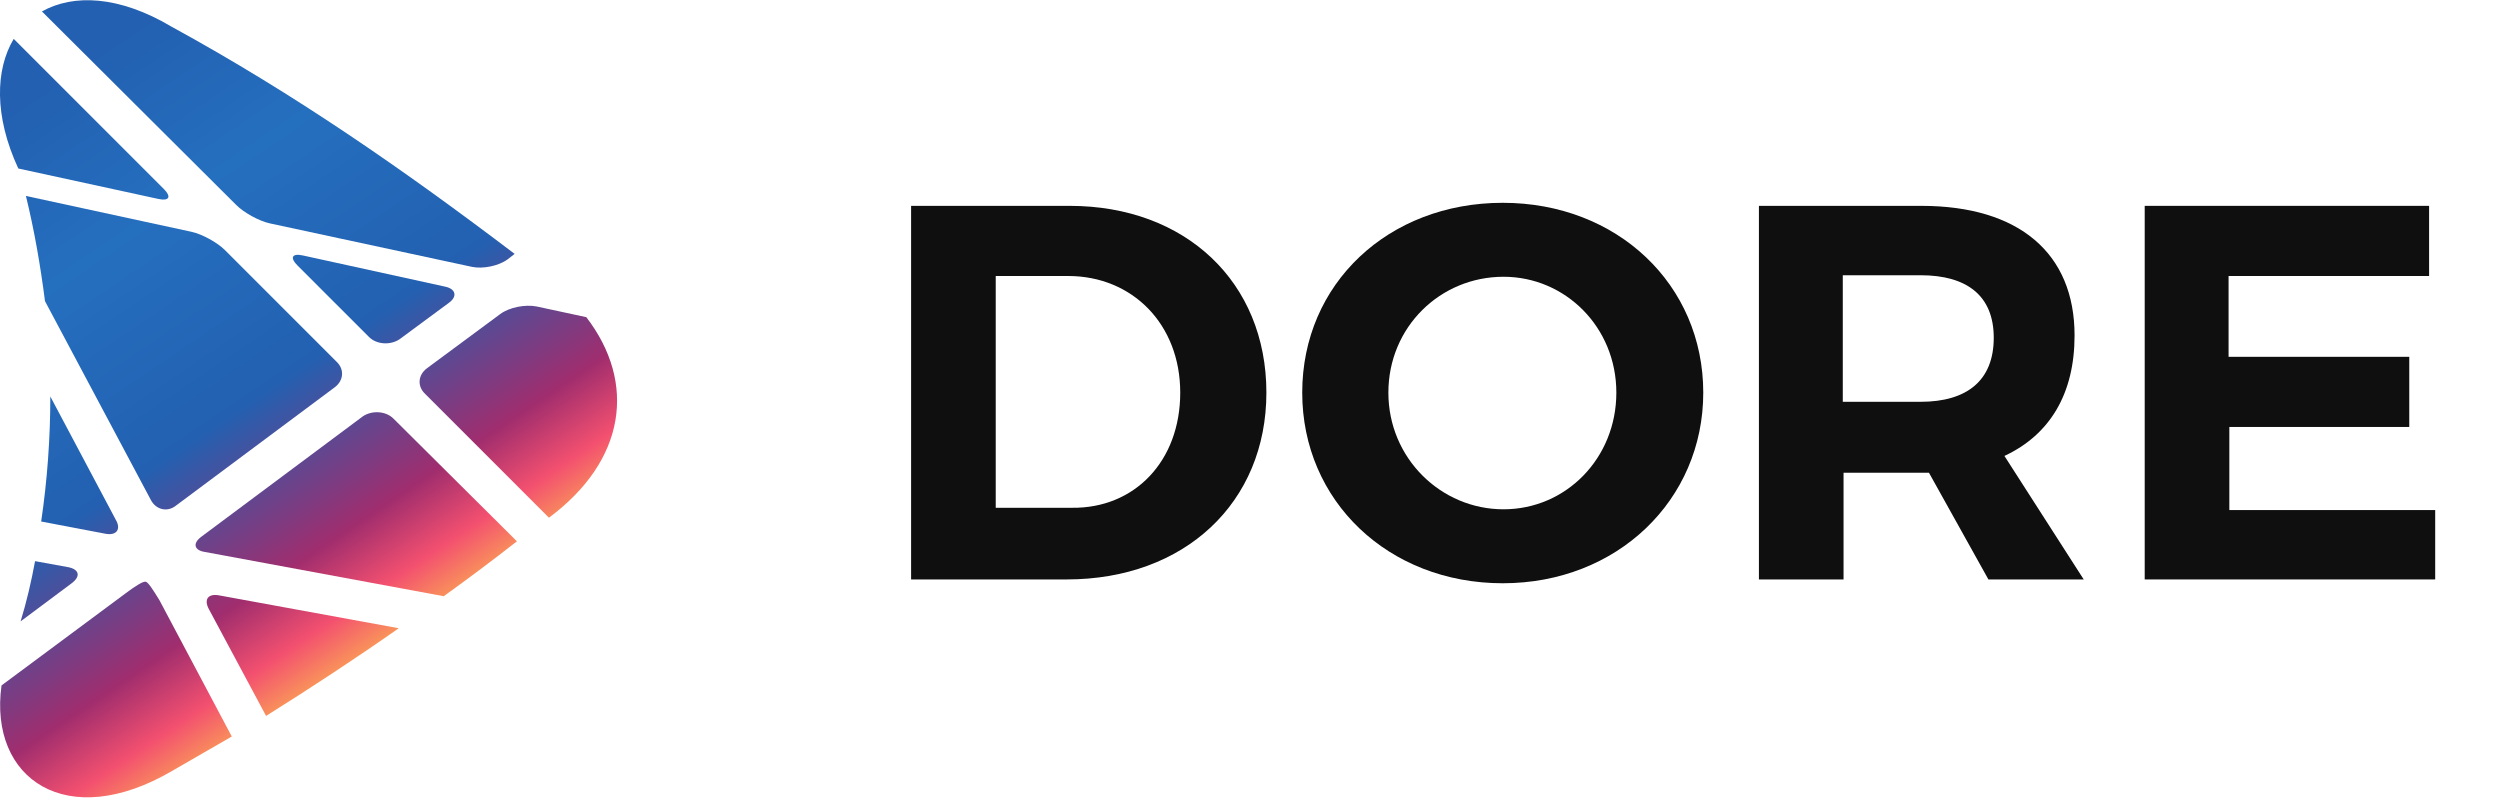
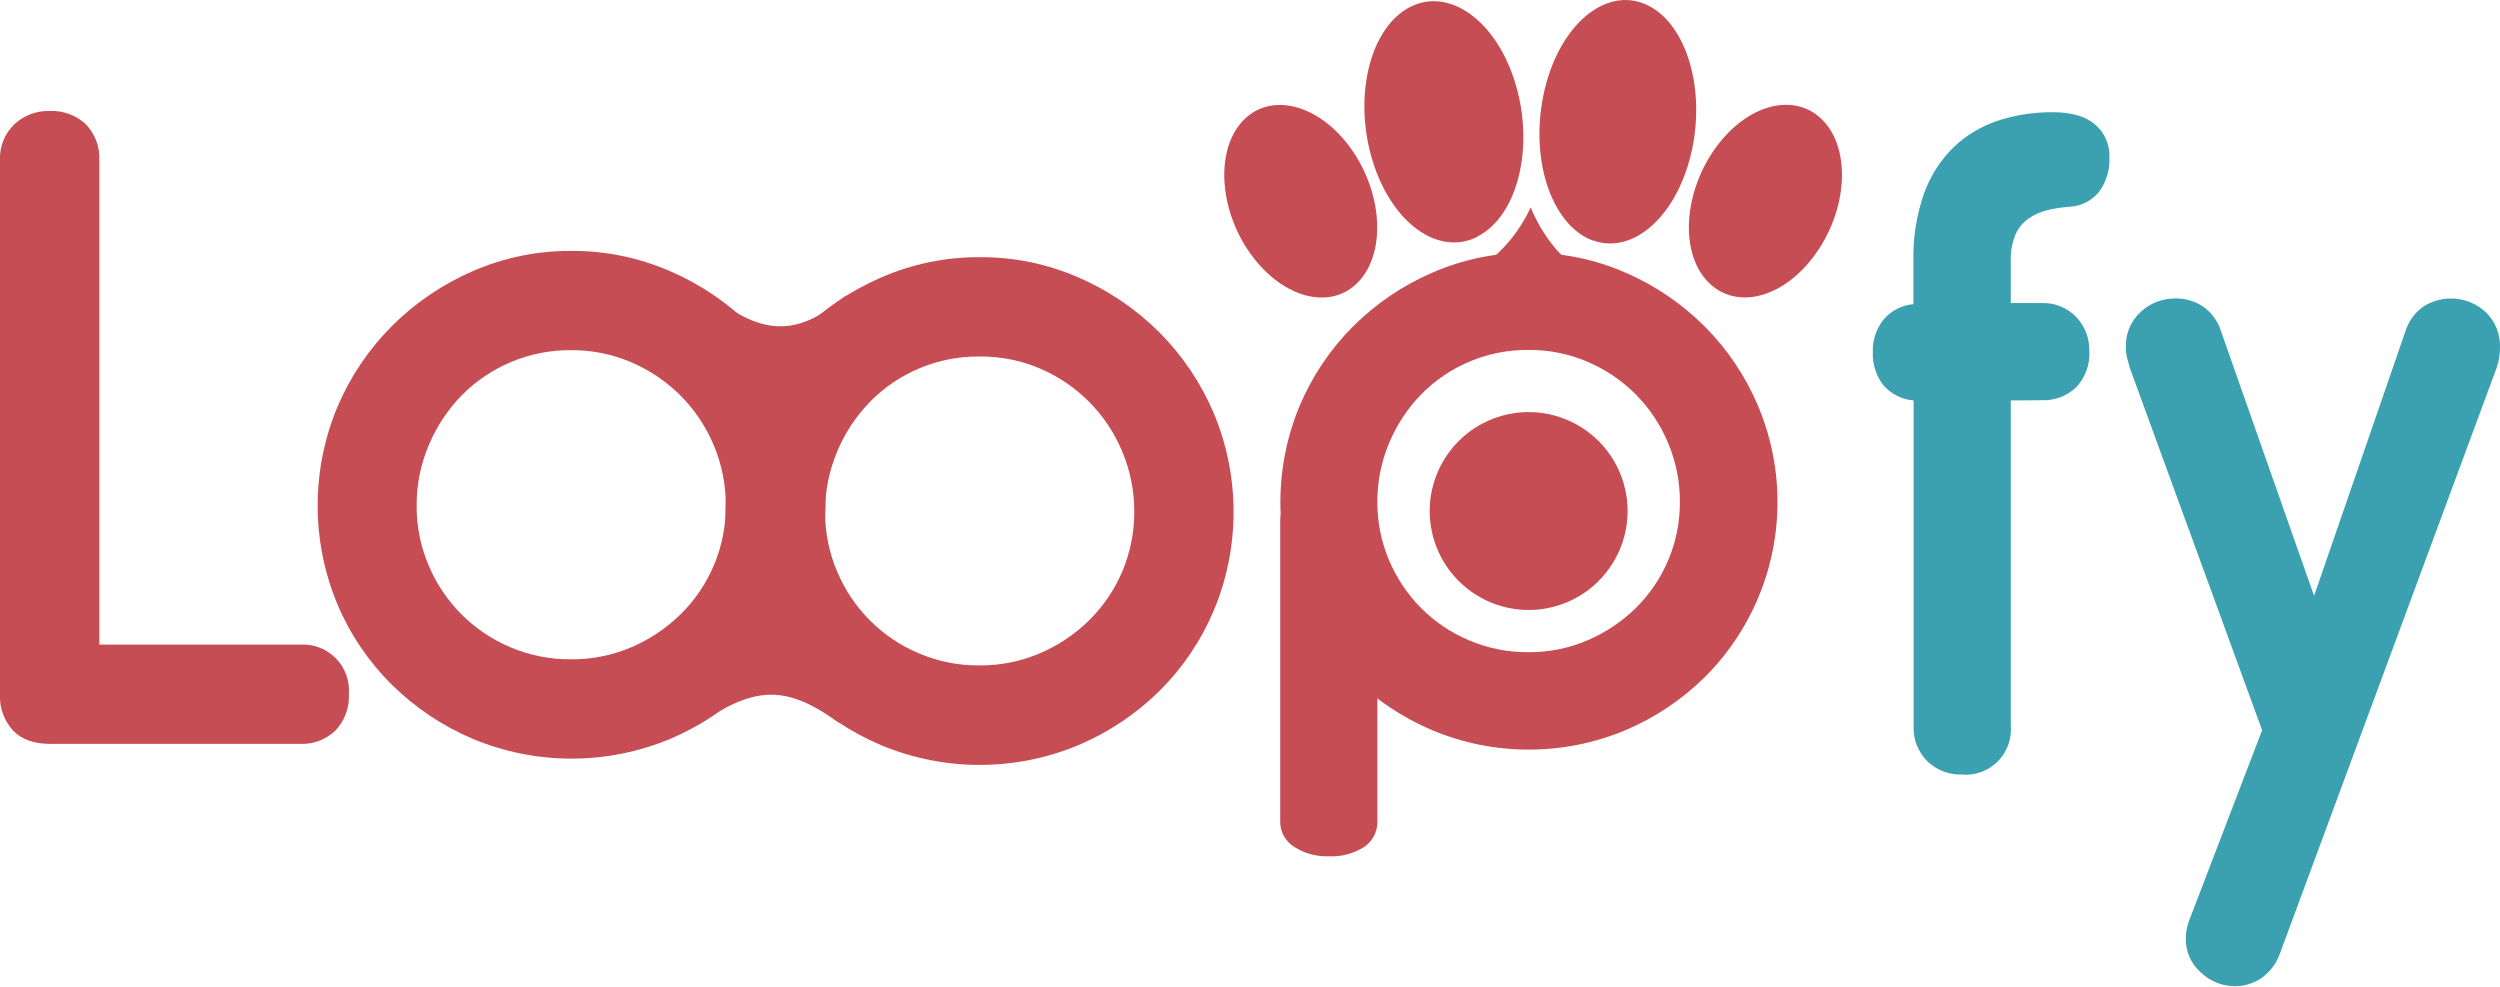
- <svg xmlns="http://www.w3.org/2000/svg" version="1.1" id="Layer_1" x="0px" y="0px" viewBox="0 0 327.9 104.6" style="enable-background:new 0 0 327.9 104.6;" xml:space="preserve">
-   <style type="text/css">
- 	.st0{fill:url(#SVGID_1_);}
- 	.st1{fill:url(#SVGID_2_);}
- 	.st2{fill:url(#SVGID_3_);}
- 	.st3{fill:url(#SVGID_4_);}
- 	.st4{fill:url(#SVGID_5_);}
- 	.st5{fill:url(#SVGID_6_);}
- 	.st6{fill:url(#SVGID_7_);}
- 	.st7{fill:url(#SVGID_8_);}
- 	.st8{fill:url(#SVGID_9_);}
- 	.st9{fill:url(#SVGID_10_);}
- 	.st10{fill:#0F0F0F;}
- </style>
-   <g>
-     <linearGradient id="SVGID_1_" gradientUnits="userSpaceOnUse" x1="-3.744" y1="18.065" x2="45.304" y2="90.782">
-       <stop offset="0" style="stop-color:#2360B1" />
-       <stop offset="0.25" style="stop-color:#256FBF" />
-       <stop offset="0.559" style="stop-color:#2360B1" />
-       <stop offset="0.8" style="stop-color:#A02D6E" />
-       <stop offset="0.9" style="stop-color:#F3506F" />
-       <stop offset="1" style="stop-color:#FCB450" />
-     </linearGradient>
-     <path class="st0" d="M27.4,79.9l7.5,14c5.9-3.7,11.7-7.5,17.4-11.5l-23.5-4.3C27.3,77.8,26.7,78.6,27.4,79.9z" />
-     <linearGradient id="SVGID_2_" gradientUnits="userSpaceOnUse" x1="-26.289" y1="33.272" x2="22.759" y2="105.988">
-       <stop offset="0" style="stop-color:#2360B1" />
-       <stop offset="0.25" style="stop-color:#256FBF" />
-       <stop offset="0.559" style="stop-color:#2360B1" />
-       <stop offset="0.8" style="stop-color:#A02D6E" />
-       <stop offset="0.9" style="stop-color:#F3506F" />
-       <stop offset="1" style="stop-color:#FCB450" />
-     </linearGradient>
-     <path class="st1" d="M19.1,76.3c-0.3-0.1-1.4,0.6-2.6,1.5L0.2,89.9c-1.7,12.3,8.6,19.3,22.4,11.2c2.6-1.5,5.2-3,7.8-4.5l-9.5-17.9   C20.1,77.4,19.4,76.3,19.1,76.3z" />
-     <linearGradient id="SVGID_3_" gradientUnits="userSpaceOnUse" x1="31.156" y1="-5.475" x2="80.204" y2="67.242">
-       <stop offset="0" style="stop-color:#2360B1" />
-       <stop offset="0.25" style="stop-color:#256FBF" />
-       <stop offset="0.559" style="stop-color:#2360B1" />
-       <stop offset="0.8" style="stop-color:#A02D6E" />
-       <stop offset="0.9" style="stop-color:#F3506F" />
-       <stop offset="1" style="stop-color:#FCB450" />
-     </linearGradient>
-     <path class="st2" d="M65.6,41.2l-9.6,7.1c-1.2,0.9-1.3,2.4-0.2,3.4L72,67.9c10.1-7.5,11.5-17.7,4.9-26.3l-6.5-1.4   C68.9,39.9,66.8,40.3,65.6,41.2z" />
-     <linearGradient id="SVGID_4_" gradientUnits="userSpaceOnUse" x1="6.218" y1="11.346" x2="55.266" y2="84.062">
-       <stop offset="0" style="stop-color:#2360B1" />
-       <stop offset="0.25" style="stop-color:#256FBF" />
-       <stop offset="0.559" style="stop-color:#2360B1" />
-       <stop offset="0.8" style="stop-color:#A02D6E" />
-       <stop offset="0.9" style="stop-color:#F3506F" />
-       <stop offset="1" style="stop-color:#FCB450" />
-     </linearGradient>
-     <path class="st3" d="M51.6,54.9c-1-1-2.8-1.1-4-0.3L26.4,70.4c-1.2,0.9-0.9,1.8,0.5,2l31.3,5.8c3.2-2.3,6.4-4.7,9.6-7.2L51.6,54.9z   " />
-     <linearGradient id="SVGID_5_" gradientUnits="userSpaceOnUse" x1="24.063" y1="-0.691" x2="73.111" y2="72.026">
-       <stop offset="0" style="stop-color:#2360B1" />
-       <stop offset="0.25" style="stop-color:#256FBF" />
-       <stop offset="0.559" style="stop-color:#2360B1" />
-       <stop offset="0.8" style="stop-color:#A02D6E" />
-       <stop offset="0.9" style="stop-color:#F3506F" />
-       <stop offset="1" style="stop-color:#FCB450" />
-     </linearGradient>
-     <path class="st4" d="M58.4,37.6l-18.7-4.1c-1.4-0.3-1.7,0.3-0.7,1.3l9.4,9.4c1,1,2.8,1.1,4,0.3l6.5-4.8   C60,38.9,59.8,37.9,58.4,37.6z" />
-     <linearGradient id="SVGID_6_" gradientUnits="userSpaceOnUse" x1="4.578" y1="12.452" x2="53.626" y2="85.168">
-       <stop offset="0" style="stop-color:#2360B1" />
-       <stop offset="0.25" style="stop-color:#256FBF" />
-       <stop offset="0.559" style="stop-color:#2360B1" />
-       <stop offset="0.8" style="stop-color:#A02D6E" />
-       <stop offset="0.9" style="stop-color:#F3506F" />
-       <stop offset="1" style="stop-color:#FCB450" />
-     </linearGradient>
-     <path class="st5" d="M21.5,24.8L1.8,5.1c-2.4,4-2.6,10.1,0.6,17l18.4,4C22.2,26.4,22.5,25.8,21.5,24.8z" />
-     <linearGradient id="SVGID_7_" gradientUnits="userSpaceOnUse" x1="-16.565" y1="26.713" x2="32.483" y2="99.43">
-       <stop offset="0" style="stop-color:#2360B1" />
-       <stop offset="0.25" style="stop-color:#256FBF" />
-       <stop offset="0.559" style="stop-color:#2360B1" />
-       <stop offset="0.8" style="stop-color:#A02D6E" />
-       <stop offset="0.9" style="stop-color:#F3506F" />
-       <stop offset="1" style="stop-color:#FCB450" />
-     </linearGradient>
-     <path class="st6" d="M15.2,68.2L6.6,52c0,5.5-0.4,11-1.2,16.4l8.4,1.6C15.3,70.3,15.9,69.4,15.2,68.2z" />
-     <linearGradient id="SVGID_8_" gradientUnits="userSpaceOnUse" x1="24.221" y1="-0.797" x2="73.268" y2="71.919">
-       <stop offset="0" style="stop-color:#2360B1" />
-       <stop offset="0.25" style="stop-color:#256FBF" />
-       <stop offset="0.559" style="stop-color:#2360B1" />
-       <stop offset="0.8" style="stop-color:#A02D6E" />
-       <stop offset="0.9" style="stop-color:#F3506F" />
-       <stop offset="1" style="stop-color:#FCB450" />
-     </linearGradient>
-     <path class="st7" d="M35.4,29.3L61.9,35c1.4,0.3,3.5-0.1,4.7-1l0.9-0.7C53,22.3,38.6,12.3,22.5,3.5c-6.9-4.1-12.9-4.3-17-2L31,26.9   C32,27.9,34,29,35.4,29.3z" />
-     <linearGradient id="SVGID_9_" gradientUnits="userSpaceOnUse" x1="-24.666" y1="32.177" x2="24.382" y2="104.894">
-       <stop offset="0" style="stop-color:#2360B1" />
-       <stop offset="0.25" style="stop-color:#256FBF" />
-       <stop offset="0.559" style="stop-color:#2360B1" />
-       <stop offset="0.8" style="stop-color:#A02D6E" />
-       <stop offset="0.9" style="stop-color:#F3506F" />
-       <stop offset="1" style="stop-color:#FCB450" />
-     </linearGradient>
-     <path class="st8" d="M9,74.4l-4.4-0.8c-0.5,2.7-1.1,5.3-1.9,7.9l6.7-5C10.6,75.6,10.4,74.7,9,74.4z" />
-     <linearGradient id="SVGID_10_" gradientUnits="userSpaceOnUse" x1="2.979" y1="13.53" x2="52.027" y2="86.247">
-       <stop offset="0" style="stop-color:#2360B1" />
-       <stop offset="0.25" style="stop-color:#256FBF" />
-       <stop offset="0.559" style="stop-color:#2360B1" />
-       <stop offset="0.8" style="stop-color:#A02D6E" />
-       <stop offset="0.9" style="stop-color:#F3506F" />
-       <stop offset="1" style="stop-color:#FCB450" />
-     </linearGradient>
-     <path class="st9" d="M19.8,65.6c0.7,1.3,2.2,1.6,3.3,0.7l20.8-15.5c1.2-0.9,1.3-2.4,0.2-3.4L29.5,32.8c-1-1-3-2.1-4.4-2.4L3.4,25.7   c1.1,4.5,1.9,9.1,2.5,13.8L19.8,65.6z" />
-   </g>
-   <g>
-     <path class="st10" d="M166.1,51.5c0,14.4-10.7,24.5-26.2,24.5h-20.4V27h20.8C155.5,27,166.1,37,166.1,51.5z M154.8,51.5   c0-9-6.3-15.3-14.7-15.3h-9.5v30.4h10C148.8,66.7,154.8,60.5,154.8,51.5z" />
-     <path class="st10" d="M223.4,51.5c0,14.1-11.3,25-26.3,25s-26.3-10.8-26.3-25c0-14.3,11.3-24.9,26.3-24.9S223.4,37.3,223.4,51.5z    M182.1,51.5c0,8.6,6.9,15.3,15.1,15.3c8.2,0,14.8-6.7,14.8-15.3c0-8.6-6.7-15.2-14.8-15.2C188.9,36.3,182.1,42.9,182.1,51.5z" />
-     <path class="st10" d="M260.8,76L253,62h-1h-10.2v14h-11.1V27h21.3c12.8,0,20.1,6.2,20.1,17c0,7.6-3.2,13-9.2,15.8L273.3,76H260.8z    M241.7,52.7h10.2c6.1,0,9.6-2.8,9.6-8.4c0-5.5-3.5-8.2-9.6-8.2h-10.2V52.7z" />
-     <path class="st10" d="M318.6,27v9.2h-26.3v10.6H316v9.2h-23.6v10.9h27V76h-38.1V27H318.6z" />
+ <svg xmlns="http://www.w3.org/2000/svg" viewBox="0 0 446 175.94">
+   <defs>
+     <style>.cls-1{fill:#c64d54;}.cls-2{fill:#3ba1b0;}</style>
+   </defs>
+   <g id="Layer_2" data-name="Layer 2">
+     <g id="Layer_1-2" data-name="Layer 1">
+       <path class="cls-1" d="M272.71,45.09A42.49,42.49,0,0,1,290,48.64a45.76,45.76,0,0,1,14.09,9.57,44.71,44.71,0,0,1,9.5,14.09,44.09,44.09,0,0,1-9.5,48.54A45.34,45.34,0,0,1,290,130.26a44.66,44.66,0,0,1-34.52,0,45.27,45.27,0,0,1-14.1-9.42,43.71,43.71,0,0,1-9.49-14,44.66,44.66,0,0,1,0-34.52,44.68,44.68,0,0,1,9.49-14.09,45.69,45.69,0,0,1,14.1-9.57A42.45,42.45,0,0,1,272.71,45.09Zm0,17.34a26.49,26.49,0,0,0-19.15,7.91A27.87,27.87,0,0,0,247.83,79a26.89,26.89,0,0,0-2.11,10.55A26.3,26.3,0,0,0,247.83,100a27.19,27.19,0,0,0,5.73,8.52,26.88,26.88,0,0,0,8.52,5.72,26.51,26.51,0,0,0,10.63,2.11,26.12,26.12,0,0,0,10.47-2.11,27.93,27.93,0,0,0,8.6-5.72,26.55,26.55,0,0,0,5.8-8.52,26.13,26.13,0,0,0,2.11-10.48A26.72,26.72,0,0,0,297.58,79a27,27,0,0,0-14.4-14.47A26.12,26.12,0,0,0,272.71,62.43Z" />
+       <path class="cls-1" d="M245.72,146.5a5.34,5.34,0,0,1-2.33,4.58,10.81,10.81,0,0,1-6.41,1.68,10.63,10.63,0,0,1-6.1-1.68,5.23,5.23,0,0,1-2.49-4.58V92.89a5.16,5.16,0,0,1,2.49-4.48,10.7,10.7,0,0,1,6.1-1.67,10.89,10.89,0,0,1,6.41,1.67,5.26,5.26,0,0,1,2.33,4.48Z" />
+       <path class="cls-1" d="M289.7,86.38a17.65,17.65,0,1,1-21.78-12.2A17.66,17.66,0,0,1,289.7,86.38ZM242.78,49.79c4.65-5.6,3.62-16.35-2.3-24S226,16.43,221.33,22s-3.62,16.35,2.3,24S238.13,55.39,242.78,49.79ZM323.37,46c5.93-7.67,7-18.42,2.31-24s-13.23-3.92-19.15,3.75-7,18.42-2.31,24S317.45,53.71,323.37,46Zm-59.74-3.83c7.08-3.65,10.12-15.76,6.78-27.07S258.62-2.38,251.54,1.26,241.42,17,244.76,28.33,256.54,45.85,263.63,42.21Zm20.61.73c7.34,2.63,15.25-4.72,17.66-16.43S300.33,3.17,293,.54,277.75,5.25,275.34,17,276.91,40.3,284.24,42.94Z" />
+       <path class="cls-2" d="M358.72,71.44v58a8.06,8.06,0,0,1-8.74,8.74,8.59,8.59,0,0,1-6.11-2.33,8.41,8.41,0,0,1-2.48-6.41v-58A8,8,0,0,1,336,68.73a9.11,9.11,0,0,1-1.89-6A8.7,8.7,0,0,1,336,57.05a7.82,7.82,0,0,1,5.35-2.79V46.57a34.21,34.21,0,0,1,1.88-12,21.81,21.81,0,0,1,5.28-8.29,20.81,20.81,0,0,1,7.91-4.75,31,31,0,0,1,9.8-1.51q5,0,7.54,2.19a7.27,7.27,0,0,1,2.56,5.8,9.71,9.71,0,0,1-1.88,6.26,7.36,7.36,0,0,1-5.36,2.63,24.2,24.2,0,0,0-3.92.61A9.76,9.76,0,0,0,361.89,39a6.83,6.83,0,0,0-2.34,2.86,11.73,11.73,0,0,0-.83,4.82v7.39h5.43a8.19,8.19,0,0,1,6.26,2.49,8.59,8.59,0,0,1,2.33,6.1,8.7,8.7,0,0,1-2.33,6.41,8.46,8.46,0,0,1-6.26,2.33Z" />
+       <path class="cls-2" d="M429.12,59.12a8.4,8.4,0,0,1,3.24-4.45,9.12,9.12,0,0,1,11.08,1A8.32,8.32,0,0,1,446,62a10.53,10.53,0,0,1-.6,3.62L406.81,169.92a9.15,9.15,0,0,1-3.4,4.59,8.43,8.43,0,0,1-4.74,1.43,8.84,8.84,0,0,1-6-2.41,7.9,7.9,0,0,1-2.72-6.18,9.06,9.06,0,0,1,.61-3.16l13-33.92L380,65.75c-.2-.7-.37-1.33-.52-1.88a7.19,7.19,0,0,1-.23-1.89,8.18,8.18,0,0,1,2.64-6.33,9,9,0,0,1,6.26-2.41A8.75,8.75,0,0,1,393,54.67a8.4,8.4,0,0,1,3.24,4.45l16.59,47.18Z" />
+       <path class="cls-1" d="M273.07,37s-3.8,9.09-12.23,12.23c-5.74,2.13,30.49,1,24.46,0C277.23,47.88,273.07,37,273.07,37Z" />
+       <path class="cls-1" d="M17.72,115H53.46a8.21,8.21,0,0,1,8.78,8.78,8.84,8.84,0,0,1-2.39,6.54,8.61,8.61,0,0,1-6.39,2.39H8.94c-2.88,0-5.09-.79-6.63-2.39A9,9,0,0,1,0,123.79V28.58a8.36,8.36,0,0,1,2.54-6.39A8.8,8.8,0,0,1,8.78,19.8a8.88,8.88,0,0,1,6.55,2.39,8.64,8.64,0,0,1,2.39,6.39Z" />
+       <path class="cls-1" d="M101.91,44.76a43.47,43.47,0,0,1,17.64,3.62A46.7,46.7,0,0,1,134,58.16a45.82,45.82,0,0,1,9.71,14.4,45.72,45.72,0,0,1,0,35.28A44.84,44.84,0,0,1,134,122.17a46.29,46.29,0,0,1-14.4,9.63,45.72,45.72,0,0,1-35.28,0,46.17,46.17,0,0,1-14.4-9.63,44.68,44.68,0,0,1-9.71-14.33,45.72,45.72,0,0,1,0-35.28,45.66,45.66,0,0,1,9.71-14.4,46.58,46.58,0,0,1,14.4-9.78A43.4,43.4,0,0,1,101.91,44.76Zm0,17.71a27.1,27.1,0,0,0-19.57,8.09,28.48,28.48,0,0,0-5.85,8.86A27.27,27.27,0,0,0,74.33,90.2a26.76,26.76,0,0,0,2.16,10.71,27.31,27.31,0,0,0,14.56,14.56,27.06,27.06,0,0,0,10.86,2.15,26.75,26.75,0,0,0,10.71-2.15,28.68,28.68,0,0,0,8.78-5.86,27,27,0,0,0,8.08-19.41,27.44,27.44,0,0,0-2.15-10.78,27.85,27.85,0,0,0-5.93-8.86,28.17,28.17,0,0,0-8.78-5.93A26.76,26.76,0,0,0,101.91,62.47Z" />
+       <path class="cls-1" d="M174.78,45.88a43.39,43.39,0,0,1,17.63,3.62,46.8,46.8,0,0,1,14.41,9.78,45.8,45.8,0,0,1,9.7,14.4,45.6,45.6,0,0,1,0,35.28,44.82,44.82,0,0,1-9.7,14.33,46.22,46.22,0,0,1-14.41,9.63,45.7,45.7,0,0,1-35.27,0,46.22,46.22,0,0,1-14.41-9.63A44.65,44.65,0,0,1,133,109a45.6,45.6,0,0,1,0-35.28,45.63,45.63,0,0,1,9.7-14.4,46.8,46.8,0,0,1,14.41-9.78A43.4,43.4,0,0,1,174.78,45.88Zm0,17.72a27,27,0,0,0-19.57,8.08,28.31,28.31,0,0,0-5.85,8.86,27.31,27.31,0,0,0-2.16,10.78A26.76,26.76,0,0,0,149.36,102a27.31,27.31,0,0,0,14.56,14.56,27.06,27.06,0,0,0,10.86,2.15,26.74,26.74,0,0,0,10.7-2.15,28.44,28.44,0,0,0,8.78-5.86,27,27,0,0,0,8.09-19.41,27.31,27.31,0,0,0-2.16-10.78,27.64,27.64,0,0,0-14.71-14.79A26.74,26.74,0,0,0,174.78,63.6Z" />
+       <path class="cls-1" d="M125.65,51.59c10.06,8.66,16.62,8.47,24.77,1.51,3.49-3-12.38,13.52-12.38,13.52Z" />
+       <path class="cls-1" d="M124.24,129.48c10.32-7.12,15.74-7.39,25.16-.75,3.75,2.64-12.24-14-12.24-14Z" />
+     </g>
  </g>
</svg>
